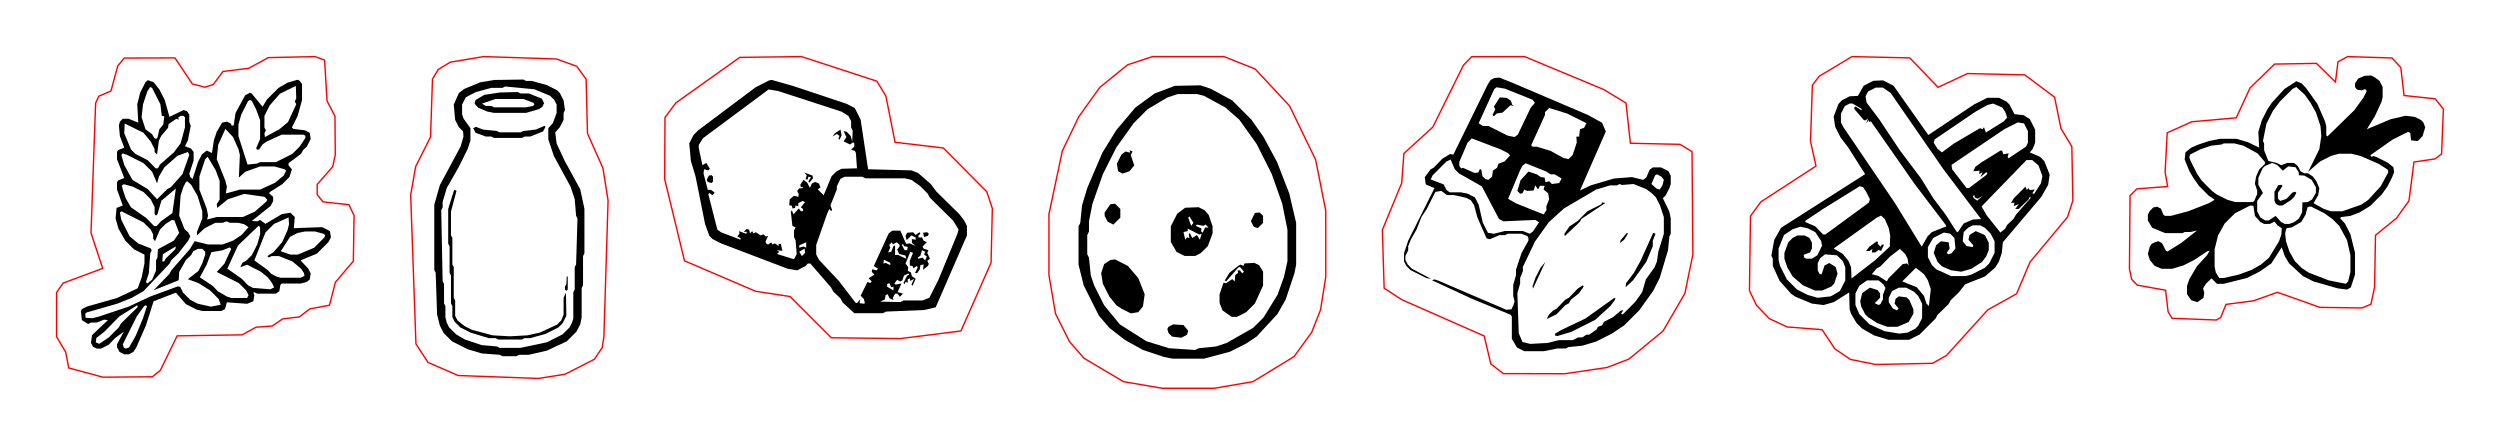
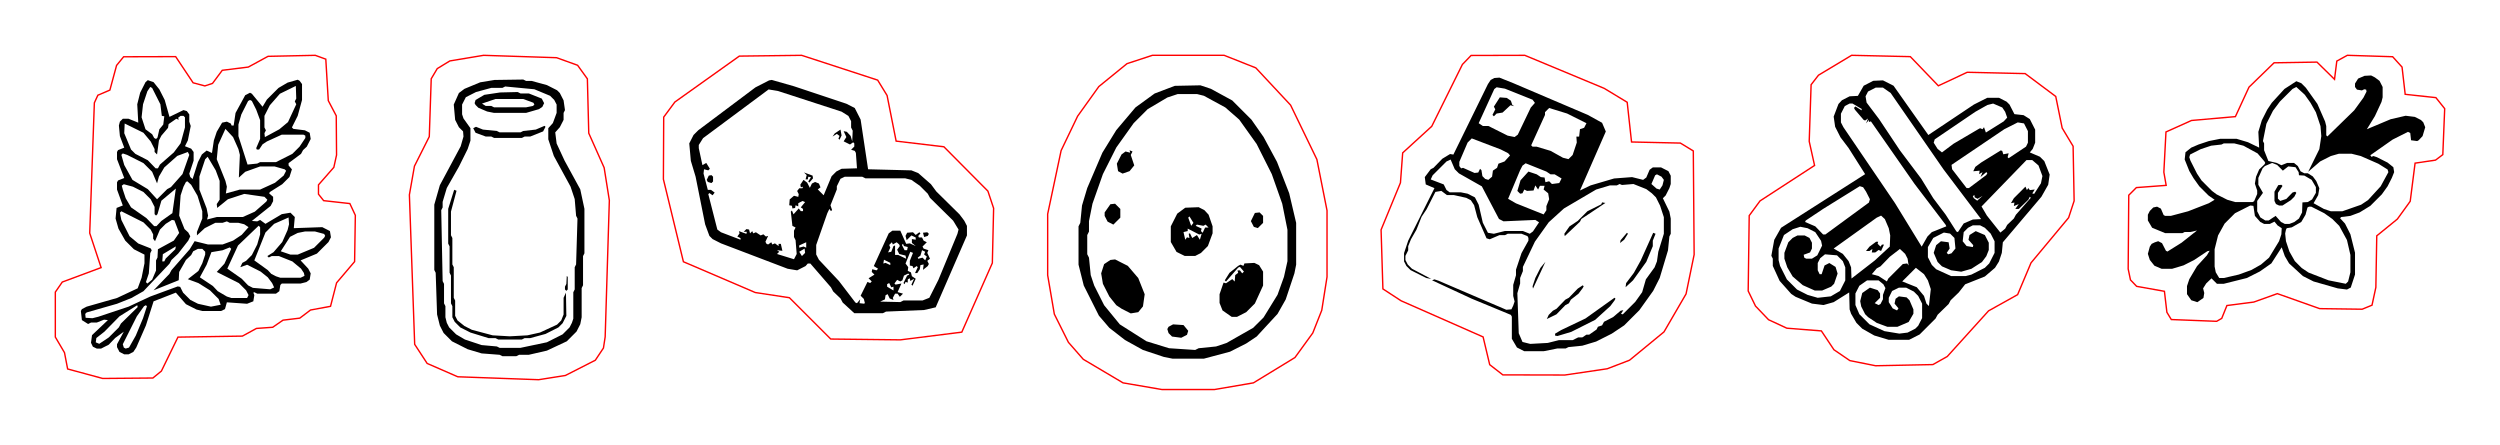
<svg xmlns="http://www.w3.org/2000/svg" width="176.69mm" height="31.441mm" viewBox="0 0 176.69 31.441">
  <g id="RASTER" class="layer-raster" fill="#000000" fill-rule="nonzero" stroke="none">
    <g class="piece" data-piece="token-wheat">
      <path d="M10.446 5.665L10.855 5.808L11.263 6.319L11.641 7.065L11.978 8.26L12.969 7.78L13.204 7.851L13.378 8.086L13.378 8.597L13.48 8.904L13.276 9.925L13.072 10.334L13.511 10.507L13.684 10.742L13.684 11.355L13.378 12.275L13.449 12.51L13.613 12.653L13.991 11.457L14.267 10.916L14.604 10.64L14.982 10.814L15.115 9.925L15.319 9.312L15.697 8.669L16.034 8.597L16.31 8.73L16.371 8.873L16.514 8.873L16.647 7.984L17.331 6.728L17.669 6.554L17.801 6.625L18.557 7.545L18.864 7.034L19.681 6.217L20.325 5.839L21.04 5.635L21.173 5.706L21.346 5.941L21.346 7.065L21.04 8.188L20.631 9.006L20.733 9.108L21.551 9.21L21.888 9.384L21.959 9.823L21.683 10.364L21.418 10.61L21.275 10.875L20.396 11.529L20.396 11.692L20.631 11.968L20.457 12.51L19.947 13.02L19.068 13.572L19.027 13.674L19.303 13.909L19.303 14.216L19.129 14.553L17.801 15.615L18.179 15.646L18.384 15.544L18.762 15.82L19.916 15.135L20.529 15.033L20.835 15.339L20.764 16.126L22.776 16.054L23.318 16.33L23.389 16.77L23.216 17.107L22.398 17.924L21.244 18.404L21.785 18.986L21.959 19.323L21.888 19.763L21.653 19.936L21.244 20.039L19.916 20.039L19.814 20.141L19.742 20.58L19.507 20.754L18.179 20.754L17.975 20.652L17.904 20.682L17.975 20.856L17.904 21.295L17.464 21.469L16.034 21.367L15.901 21.847L15.625 21.98L14.297 21.98L13.889 21.877L13.143 21.499L12.428 20.682L10.855 21.295L10.313 23.001L9.629 24.564L9.425 24.871L9.087 25.044L8.781 25.044L8.444 24.871L8.27 24.533L8.27 24.329L8.75 23.44L8.137 23.89L7.688 24.36L7.146 24.636L6.84 24.636L6.564 24.503L6.431 24.227L6.503 23.686L7.627 22.623L7.351 22.593L6.84 22.797L6.431 22.797L6.227 22.899L5.788 22.623L5.716 21.98L5.788 21.847L6.125 21.673L8.27 21.06L9.731 20.376L10.007 19.63L10.211 18.608L10.211 17.995L9.465 17.617L8.852 17.005L8.372 16.157L8.168 15.442L8.24 14.696L8.679 14.522L8.27 13.398L8.27 12.888L8.342 12.755L8.781 12.581L8.27 11.253L8.27 10.742L8.342 10.61L8.781 10.436L8.474 9.619L8.403 8.873L8.474 8.597L8.679 8.393L9.087 8.393L9.772 8.669L9.7 7.371L9.905 6.554L10.283 5.808ZM20.907 6.074L19.783 6.625L19.068 7.443L18.69 8.188L18.69 9.006L18.792 9.21L18.69 9.414L18.721 9.69L19.742 9.138L20.355 8.628L20.938 7.371L20.835 7.167L20.938 6.963ZM10.62 6.145L10.415 6.452L10.109 7.371L10.007 8.291L10.283 9.138L10.753 9.486L10.896 9.751L11.028 9.823L11.131 9.721L11.263 9.138L11.539 8.801L11.611 8.219L11.437 8.188L11.335 7.371L10.753 6.217ZM17.669 7.065L17.536 7.136L17.056 8.086L16.851 8.801L16.851 9.619L17.495 11.631L18.179 11.56L18.384 11.457L19.507 11.457L20.662 10.875L21.173 10.364L21.581 9.751L21.581 9.588L21.448 9.516L19.916 9.516L18.864 9.997L18.557 10.201L18.312 10.569L18.149 10.569L18.108 10.467L18.384 9.823L18.384 8.495L18.108 7.749L17.801 7.136ZM12.765 8.188L12.591 8.321L12.632 8.464L12.459 8.393L11.917 8.771L11.876 9.036L11.406 9.588L11.233 9.925L11.1 10.916L10.926 10.742L10.926 10.538L10.65 9.997L10.14 9.384L8.812 8.73L8.781 9.414L9.261 10.569L9.568 10.875L10.446 11.325L10.998 11.897L11.161 11.897L11.304 11.631L12.285 10.773L12.765 10.129L13.072 9.006L13.072 8.291L12.969 8.188ZM15.932 9.108L15.421 10.232L15.319 11.253L15.932 12.785L16.034 13.194L15.963 13.674L16.953 13.398L18.384 13.398L19.436 12.918L20.049 12.407L20.222 12.07L20.12 11.968L19.405 11.764L18.384 11.764L17.331 12.142L16.882 12.551L16.953 10.947L16.851 10.538L16.473 9.69ZM13.276 10.742L12.53 11.018L11.611 11.835L11.233 12.479L11.1 12.959L10.753 12.142L10.14 11.529L8.985 10.947L8.679 10.844L8.577 10.947L8.781 11.662L9.363 12.714L10.446 13.368L11.1 14.083L11.815 13.368L12.081 13.225L12.898 12.305L13.378 10.947ZM14.675 11.079L14.502 11.253L14.093 12.479L14.093 13.398L14.604 14.726L14.706 15.237L14.635 15.513L15.319 15.339L17.158 15.339L18.006 14.961L18.823 14.246L18.894 14.114L18.69 13.909L17.26 13.705L16.106 14.083L15.35 14.696L15.319 14.42L15.523 14.114L15.523 12.785L15.247 12.04ZM13.245 12.816L13.143 12.857L12.969 13.194L12.765 13.807L12.663 15.237L13.041 16.187L13.306 16.432L13.449 16.698L13.306 17.005L12.591 17.924L12.121 18.373L11.978 18.639L10.14 20.58L9.292 21.06L8.27 21.469L6.125 22.082L6.023 22.184L6.053 22.46L6.533 22.49L6.942 22.388L9.087 21.673L10.62 20.958L12.561 20.243L12.734 20.274L12.939 20.682L13.449 21.193L13.991 21.469L14.91 21.673L15.595 21.54L15.452 21.132L14.839 20.519L14.022 20.008L13.276 19.732L14.022 19.15L14.297 18.608L14.502 17.995L14.502 17.791L14.297 17.587L13.991 17.587L13.654 17.76L13.511 18.026L13.143 18.373L12.663 19.221L12.632 19.804L10.855 20.519L11.978 19.354L12.121 19.089L13.409 17.617L13.756 17.045L14.706 17.28L15.728 17.28L16.473 17.005L17.086 16.596L17.566 16.054L17.26 15.85L16.851 15.748L16.238 15.748L16.034 15.646L15.728 15.748L15.217 15.748L14.471 16.126L13.919 16.637L13.919 16.392L14.297 15.442L14.297 14.931L13.96 13.838L13.511 13.061ZM8.75 13.02L8.607 13.123L8.679 13.398L8.883 14.011L9.261 14.655L10.344 15.411L10.896 15.983L11.059 15.983L11.406 15.615L12.183 15.064L12.428 13.327L11.406 14.185L11.131 15.135L11.028 15.237L10.926 15.135L10.926 14.624L10.65 14.083L10.14 13.572L9.394 13.194ZM8.577 14.931L8.474 15.033L8.577 15.544L9.159 16.698L9.772 17.209L10.65 17.556L10.722 17.689L10.62 17.893L10.518 19.323L10.313 19.936L10.415 20.039L10.753 19.763L11.028 19.119L11.028 18.404L11.131 18.2L11.161 17.617L12.285 17.005L12.663 16.463L12.326 15.574L12.152 15.544L11.713 15.82L11.304 16.228L10.957 17.045L10.824 16.872L10.824 16.565L10.65 16.228L10.14 15.717ZM20.396 15.37L19.375 15.82L18.762 16.432L17.975 18.404L18.925 19.089L19.17 19.354L19.507 19.528L19.814 19.63L21.244 19.63L21.52 19.497L21.479 19.293L21.275 18.986L20.662 18.476L19.712 18.098L19.201 18.098L18.997 18.2L18.894 18.098L19.334 17.822L19.947 17.107L20.325 16.259L20.427 15.85ZM18.281 15.952L16.821 17.352L16.065 18.986L17.086 19.701L17.536 20.171L17.873 20.345L19.099 20.447L19.375 20.314L19.232 20.008L18.925 19.599L18.414 19.191L17.464 18.711L16.984 18.884L17.127 18.578L17.393 18.435L17.801 18.026L18.179 17.28L18.384 16.565L18.384 16.054ZM21.551 16.361L21.04 16.463L20.498 16.739L19.844 17.76L20.529 17.995L21.04 17.995L22.194 17.515L22.909 16.8L22.981 16.667L22.909 16.535L22.266 16.361ZM12.428 17.413L11.509 17.965L11.468 18.476L11.611 18.476L11.713 18.271L12.387 17.617ZM16.238 17.485L15.728 17.689L14.941 17.822L14.604 18.711L14.124 19.599L15.043 20.212L15.39 20.58L16.034 20.958L16.341 21.06L17.464 21.06L17.566 20.856L17.393 20.519L16.882 20.008L15.319 19.221L15.86 18.639L16.341 17.587ZM9.7 21.571L8.444 22.358L7.381 23.44L6.809 23.89L6.768 24.196L7.014 24.299L7.688 23.849L8.403 23.134L8.546 22.868L9.731 21.704ZM10.313 21.571L10.18 21.642L9.67 22.358L8.679 24.329L8.75 24.564L8.883 24.636L9.118 24.564L9.598 23.716L10.109 22.49L10.385 21.642Z" />
    </g>
    <g class="piece" data-piece="token-dairy">
      <path d="M34.949 5.651L36.982 5.621L37.179 5.719L37.572 5.719L38.653 6.014L39.37 6.378L39.566 6.574L39.832 7.095L39.93 7.783L39.832 7.979L39.832 8.471L39.566 8.991L39.242 9.355L39.34 10.141L39.9 11.349L41.011 13.383L41.305 14.759L41.305 17.903L41.207 18.099L41.207 20.163L41.109 20.359L41.109 22.422L41.011 22.914L40.745 23.434L40.058 24.122L38.653 24.781L37.375 25.075L36.688 25.075L36.491 25.174L35.509 25.174L35.312 25.075L34.035 24.977L33.052 24.682L31.942 24.122L31.352 23.533L31.087 23.012L30.891 22.226L30.792 19.278L30.694 19.082L30.694 14.464L31.087 13.088L32.561 10.337L32.757 9.65L32.728 9.286L32.433 8.991L32.168 8.471L32.07 7.39L32.433 6.574L32.826 6.279L33.937 5.818ZM35.705 6.112L35.509 6.211L34.723 6.211L33.642 6.505L32.924 6.869L32.659 7.39L32.659 8.078L32.757 8.372L33.249 9.06L33.249 9.944L33.052 10.534L32.433 11.782L31.578 13.285L31.284 14.267L31.284 14.66L31.185 14.857L31.284 19.868L31.382 20.064L31.382 21.44L31.48 21.636L31.48 22.422L31.578 22.816L31.745 23.14L32.237 23.631L32.856 23.995L34.035 24.388L35.116 24.486L35.312 24.584L36.786 24.584L38.653 24.191L39.763 23.631L40.254 23.14L40.421 22.816L40.519 22.521L40.519 20.654L40.618 20.457L40.618 18.885L40.716 18.689L40.814 15.447L40.716 15.25L40.618 14.071L40.323 13.187L39.144 11.025L38.751 9.846L38.751 9.06L39.075 8.697L39.34 7.979L39.34 7.39L39.173 7.066L38.879 6.771L37.768 6.309ZM35.342 6.535L36.589 6.505L36.786 6.604L37.375 6.604L38.289 6.967L38.456 7.291L38.328 7.557L38.093 7.714L37.179 7.979L34.919 7.979L34.428 7.881L33.809 7.616L33.612 7.419L33.543 7.291L33.612 7.066L34.231 6.702ZM35.017 6.997L34.064 7.321L34.33 7.488L34.723 7.488L34.919 7.586L37.179 7.586L37.67 7.488L37.768 7.39L37.7 7.262L36.982 6.997ZM38.486 8.893L38.554 8.962L38.387 9.286L37.474 9.65L37.081 9.65L36.884 9.748L34.919 9.748L34.723 9.65L34.33 9.65L33.612 9.384L33.445 9.06L33.642 8.962L34.133 9.158L35.116 9.257L35.312 9.355L36.786 9.355L36.982 9.257L37.867 9.158ZM32.099 13.413L32.266 13.481L31.873 14.955L31.873 16.626L31.971 16.822L31.971 18.689L32.07 18.885L32.07 21.047L32.168 21.243L32.168 22.324L32.335 22.648L32.826 23.041L33.347 23.307L34.821 23.7L36.029 23.769L37.277 23.7L38.161 23.503L39.37 22.943L39.665 22.648L39.832 22.226L39.832 21.047L39.999 20.683L40.028 22.324L39.763 22.845L39.468 23.14L38.554 23.602L37.474 23.896L37.081 23.896L36.884 23.995L35.214 23.995L35.017 23.896L34.526 23.896L33.249 23.503L32.531 23.14L32.138 22.747L31.971 22.422L31.971 21.636L31.873 21.44L31.873 19.475L31.775 19.278L31.775 17.412L31.677 17.215L31.677 14.759ZM40.058 19.504L40.126 19.573L40.126 20.457L40.028 20.556L39.93 20.457L39.93 20.261L40.028 20.064Z" />
    </g>
    <g class="piece" data-piece="token-sugar">
      <path d="M54.355 5.682L54.546 5.649L56.116 6.097L59.817 7.331L60.411 7.634L60.826 8.452L61.353 11.963L64.415 12.041L64.897 12.232L65.794 13.017L66.176 13.533L67.813 15.148L68.15 15.596L68.34 15.966L68.34 16.639L66.131 21.72L65.312 21.91L62.621 22.022L62.396 22.135L60.378 22.135L59.559 21.383L59.402 21.092L58.886 20.598L58.729 20.307L57.271 18.624L57.092 18.624L56.935 18.804L56.34 19.107L55.667 18.994L50.957 17.2L50.363 16.897L50.138 16.673L49.836 15.854L49.163 12.49L48.826 11.368L48.714 10.135L49.017 9.54L49.353 9.204L53.391 6.176ZM54.322 6.321L49.69 9.764L49.387 10.247L49.387 10.471L49.645 11.671L49.914 11.514L50.172 11.929L50.06 12.041L49.757 11.963L49.723 12.265L50.026 13.421L50.251 13.421L50.509 13.611L50.363 13.802L50.138 13.645L50.06 13.723L50.699 16.224L50.957 16.415L52.337 16.942L52.337 16.83L52.112 16.718L52.269 16.493L52.224 16.336L52.752 16.527L52.785 16.381L52.561 16.381L52.752 16.191L52.942 16.224L53.009 16.493L53.166 16.336L53.234 16.493L53.424 16.415L53.761 16.639L53.952 16.561L54.131 16.718L54.288 16.673L54.097 17.088L54.176 17.234L54.288 17.279L54.512 17.121L54.58 17.279L54.77 17.2L55.028 17.391L55.028 17.234L55.185 17.234L55.297 17.727L54.916 17.682L55.073 17.794L54.916 17.951L56.116 18.321L56.307 17.951L56.228 16.976L56.116 16.751L56.116 16.303L56.228 16.079L56.004 15.966L55.892 14.957L55.97 14.879L56.082 15.148L56.452 14.733L56.598 14.923L56.755 14.923L56.755 14.766L56.598 14.654L56.901 14.284L56.71 14.206L56.419 14.363L56.419 14.587L56.228 14.508L56.194 14.699L56.004 14.733L55.97 14.542L55.78 14.508L55.813 14.093L56.116 13.836L56.419 13.914L56.452 13.723L56.34 13.499L56.486 13.308L56.71 13.308L56.755 13.196L56.598 13.241L56.565 13.05L56.789 12.714L57.047 12.905L57.237 13.275L57.383 12.972L57.608 12.86L57.877 12.972L57.989 13.241L57.798 13.387L58.213 13.802L58.774 12.456L59.11 12.12L59.48 11.929L60.568 11.895L60.49 10.807L60.411 10.662L60.153 10.583L60.378 10.359L60.378 10.135L60.299 10.056L60.075 10.213L59.626 9.989L59.817 9.686L59.626 9.271L59.851 9.316L60.12 9.607L60.232 9.989L60.266 9.237L60.153 9.013L60.153 8.564L59.963 8.194L59.48 7.892L54.994 6.434ZM59.402 9.159L59.48 9.574L59.335 9.877L59.256 9.798L59.335 9.607L59.144 9.462L58.841 9.652L58.998 9.428ZM56.823 12.187L57.428 12.411L57.462 12.602L57.204 12.905L57.125 12.826L57.316 12.523L57.125 12.49L57.092 12.68L56.935 12.68L57.013 12.378ZM50.094 12.411L50.284 12.378L50.396 12.49L50.396 12.826L50.284 12.938L50.026 12.86L49.948 12.714ZM59.705 12.49L59.402 12.636L59.144 13.163L59.144 13.387L58.695 14.508L58.808 14.845L58.729 14.923L58.617 14.766L58.471 15.069L57.686 17.312L57.686 17.985L57.877 18.355L59.29 19.858L60.456 21.383L60.568 21.428L60.793 21.159L60.748 21.428L61.051 21.462L61.129 21.428L61.051 21.125L60.826 20.901L61.309 19.925L61.499 20.004L61.611 19.892L61.387 19.667L61.802 19.409L61.611 19.219L61.645 19.028L61.948 19.107L62.06 18.994L61.757 18.804L62.811 16.493L63.069 16.303L63.63 16.303L64.045 17.234L64.303 17.2L64.718 17.391L64.449 17.166L64.449 16.897L64.718 16.942L64.718 16.785L64.415 16.639L64.079 16.976L64 16.673L64.112 16.449L64.527 16.415L64.718 16.606L64.976 16.415L65.054 16.493L64.897 16.673L64.942 16.785L65.166 16.785L65.279 17.009L65.503 17.121L65.2 17.424L65.279 17.57L65.615 17.682L65.537 17.873L65.727 18.288L65.537 18.434L65.649 18.658L65.57 18.804L65.234 19.073L65.279 18.692L65.054 18.736L65.009 19.028L64.83 19.297L64.673 19.297L64.864 18.882L64.785 18.804L64.561 18.961L64.494 18.804L64.303 18.77L64.303 18.434L64.527 17.873L64.337 17.794L64 18.624L64.191 18.882L64.157 19.14L64.381 19.252L64.449 19.521L64.718 19.701L64.494 20.194L64.415 20.116L64.606 19.701L64.337 19.858L64.303 19.667L64.157 19.746L64.157 19.97L64 19.925L63.933 20.082L63.854 20.004L64.112 19.477L64.269 19.409L64.191 19.331L63.888 19.477L63.776 19.813L63.63 19.892L63.406 19.779L63.215 20.037L63.294 20.116L63.709 20.037L63.439 20.643L63.821 20.755L63.596 20.979L63.439 20.755L63.26 20.755L63.103 21.047L63.148 21.204L62.879 21.092L62.733 20.789L62.587 20.867L62.542 21.159L62.206 21.316L63.63 21.35L63.854 21.237L65.2 21.237L65.682 21.047L66.322 19.779L67.667 16.527L67.746 16.224L67.365 15.596L65.727 13.981L65.57 13.69L65.009 13.129L64.415 12.714L63.966 12.602L61.163 12.602L60.938 12.49ZM65.234 16.449L65.537 16.415L65.649 16.527L65.57 16.673L65.312 16.751ZM56.98 17.121L56.486 17.346L56.486 17.503L56.789 17.424L56.98 17.503ZM63.036 17.121L62.845 17.312L62.923 17.503L62.766 17.839L62.991 17.794L63.148 17.391L63.26 17.346L63.26 18.019L63.484 18.019L64.045 18.288L64 18.064L63.552 17.951L63.406 17.649L63.596 17.391L63.552 17.279L63.372 17.121L63.103 17.279ZM63.821 17.234L63.742 17.312L63.933 17.682L64.112 17.682L64.157 17.458L63.888 17.391ZM56.867 17.57L56.486 17.794L56.677 18.097L56.901 17.873ZM65.166 17.682L65.054 18.064L64.864 18.209L64.897 18.288L65.2 18.209L65.391 18.4L65.503 18.131L65.312 17.985L65.391 17.794ZM62.475 18.355L62.43 18.624L62.587 18.579L62.923 18.736L62.923 18.579ZM62.845 20.004L62.699 20.082L62.699 20.262L63.148 20.531L63.148 20.262L62.991 20.307Z" />
    </g>
    <g class="piece" data-piece="token-eggs">
      <path d="M83.031 6.067L84.84 6.03L85.578 6.276L87.092 7.101L88.445 8.454L89.306 9.685L90.254 11.444L91.115 13.659L91.607 15.751L91.607 18.704L91.484 19.319L90.869 21.165L90.291 22.186L88.814 23.786L88.076 24.278L86.932 24.857L85.086 25.349L82.871 25.349L82.256 25.226L80.779 24.734L79.512 24.032L78.404 23.171L77.666 22.31L76.596 20.181L76.226 18.704L76.226 15.997L76.35 15.751L76.473 14.521L76.842 13.29L77.912 10.792L78.897 9.193L80.25 7.593L81.604 6.609ZM83.24 6.646L82.502 6.892L81.111 7.716L80.127 8.7L78.897 10.423L77.949 12.306L77.211 14.398L76.965 15.628L76.965 16.366L76.842 16.612L76.842 17.966L76.965 18.212L77.088 19.442L77.334 20.181L78.035 21.571L79.143 22.925L81.025 24.118L82.625 24.611L84.471 24.734L84.717 24.611L85.947 24.487L86.686 24.241L88.568 23.171L89.306 22.433L90.291 20.833L90.746 19.566L90.992 18.458L90.992 16.243L90.623 14.398L89.885 12.306L88.814 10.177L87.584 8.454L86.599 7.593L85.086 6.769L84.594 6.646ZM79.832 10.62L80.041 10.706L79.918 10.952L80.164 11.69L79.832 12.097L79.34 12.269L79.02 12.097L78.934 11.567L79.266 10.915L79.549 10.706L79.881 10.792ZM78.478 14.434L78.81 14.398L79.18 14.767L79.18 15.382L78.687 15.874L78.281 15.665L78.072 15.259L78.072 15.013ZM83.769 14.681L84.717 14.644L85.123 14.853L85.418 15.173L85.701 15.997L85.701 16.489L85.369 17.388L84.877 17.88L84.471 18.089L83.732 18.089L83.154 17.806L82.748 17.105L82.748 15.997L83.203 15.099ZM88.691 15.05L89.023 15.013L89.27 15.259L89.27 15.751L88.9 16.12L88.617 16.034L88.408 15.628ZM84.065 15.296L83.979 15.382L84.188 15.96L84.348 15.751ZM84.594 15.874L84.508 15.96L84.926 16.157L84.877 16.329L85 16.452L85.172 16.083L85.418 16.083L85.209 15.874L85.049 15.96ZM83.942 16.157L83.942 16.329L83.646 16.403L83.769 16.945L83.892 16.772L84.065 16.822L84.015 16.526L84.102 16.489L84.262 16.822L84.594 16.612L84.803 16.945L84.926 16.526L84.754 16.575ZM78.478 18.372L78.81 18.335L79.709 18.79L80.447 19.652L80.902 20.796L80.779 21.657L80.447 22.063L79.918 22.15L79.266 21.817L78.897 21.571L78.404 20.956L77.949 20.058L77.826 19.319L78.035 18.667ZM87.953 18.618L88.654 18.581L88.987 18.741L89.27 19.196L89.27 20.181L88.691 21.448L88.076 22.063L87.424 22.396L87.055 22.396L86.403 21.94L86.193 21.411L86.193 20.796L86.476 19.972L86.649 20.021L87.092 19.726L87.264 19.898L87.301 19.442L87.51 19.283L87.461 19.11L87.633 19.11L87.793 19.319L87.916 19.196L87.633 18.864L87.51 18.913L86.649 19.898L86.563 19.812L86.895 19.283L87.51 18.79L87.67 18.704L87.879 18.79ZM82.908 22.925L83.646 22.974L83.979 23.38L83.892 23.663L83.486 23.872L82.834 23.786L82.588 23.54L82.502 23.257L82.588 23.097Z" />
    </g>
    <g class="piece" data-piece="token-cocoa">
      <path d="M105.61 5.514L105.972 5.485L106.948 5.875L112.222 8.122L113.228 8.678L113.492 9.294L111.666 13.464L112.418 13.103L114.078 12.614L115.348 12.517L116.129 12.712L116.354 12.546L116.588 11.999L116.813 11.833L117.399 11.833L117.916 12.097L118.082 12.419L118.082 13.005L117.985 13.298L117.721 13.816L117.526 14.011L117.985 14.958L118.082 15.447L118.082 16.521L117.985 16.716L117.887 17.693L117.301 19.646L116.842 20.555L115.865 21.922L114.791 22.996L113.912 23.582L112.808 24.139L111.832 24.432L110.855 24.53L110.66 24.627L110.074 24.627L109.097 24.823L107.73 24.823L107.212 24.559L106.851 23.944L106.851 22.381L106.782 22.254L104.018 21.111L101.215 19.812L101.381 19.744L101.674 19.842L106.46 21.893L106.821 21.863L106.948 21.6L107.046 21.307L106.948 20.916L106.948 20.135L107.144 19.451L107.144 19.06L107.534 17.888L108.023 17.009L108.023 16.814L107.954 16.687L107.534 16.521L106.558 16.521L106.362 16.619L105.972 16.619L105.288 16.912L105.063 16.843L104.409 15.349L104.184 14.499L103.95 14.148L103.628 13.982L102.749 13.786L102.26 13.786L101.87 13.493L101.45 13.562L100.825 14.792L100.473 15.32L100.112 16.228L99.721 16.912L99.526 17.4L99.526 17.693L99.33 18.084L99.33 18.377L99.496 18.699L99.789 18.992L101.157 19.715L100.795 19.646L99.692 19.09L99.399 18.797L99.233 18.474L99.233 17.888L99.526 17.009L101.381 13.298L100.766 13.034L100.698 12.517L101.118 11.96L101.313 11.862L101.938 11.218L102.485 10.886L102.719 10.925L105.161 5.944L105.356 5.651ZM105.776 6.168L105.61 6.295L104.507 8.708L104.8 8.903L105.19 8.903L106.558 9.587L107.046 9.684L107.271 9.518L108.189 7.604L108.482 7.272L108.316 7.047L106.362 6.266ZM106.001 6.881L106.489 6.92L106.782 7.116L106.88 7.409L107.017 7.506L106.753 7.438L106.196 7.956L105.776 8.024L105.581 8.219L105.483 8.122L105.679 7.731L105.581 7.536ZM109.488 7.633L109.195 7.926L109.195 8.122L108.218 10.27L108.316 10.368L108.609 10.368L109.585 10.661L110.464 11.149L110.855 11.247L111.148 10.954L111.441 10.075L111.412 9.655L111.607 9.655L111.666 9.128L111.959 9.03L112.125 8.708L110.757 8.024ZM104.018 9.782L103.725 10.075L103.139 11.442L103.139 11.735L103.266 11.901L103.403 11.862L104.214 12.224L104.477 12.194L104.604 11.931L104.702 12.028L104.77 12.448L104.966 12.644L105.19 12.712L105.454 12.487L105.513 12.058L105.806 11.862L105.903 11.569L106.333 11.413L106.724 10.983L106.587 10.827L106.069 10.563ZM102.524 11.276L102.231 11.413L101.254 12.39L101.118 12.683L102.036 13.034L102.231 13.425L102.456 13.591L103.237 13.591L103.725 13.689L104.243 13.952L104.507 14.47L104.8 15.74L105.161 16.453L105.581 16.521L106.362 16.326L107.632 16.326L108.12 16.521L108.345 16.355L108.775 15.71L108.511 15.544L106.265 15.642L105.942 15.476L104.731 13.171L103.11 12.253L102.817 11.96ZM107.827 11.54L107.603 11.706L107.437 12.028L106.587 14.05L107.144 14.372L109.097 15.154L109.292 14.861L109.292 14.568L109.488 14.079L109.419 13.659L109.097 13.396L109.165 13.132L108.833 13.132L108.706 13.396L108.511 13.103L108.384 13.464L107.925 13.493L107.73 13.396L107.603 13.659L107.437 13.689L107.241 13.493L107.466 12.741L108.023 12.126L108.609 12.321L108.902 12.517L109.165 12.546L109.224 12.878L109.488 12.81L109.683 13.005L110.201 12.937L110.367 12.614L109.878 12.321L109.585 12.321L109.292 12.126ZM117.106 12.321L116.979 12.39L116.715 13.005L117.076 13.327L117.301 13.396L117.496 13.103L117.594 12.712L117.428 12.487ZM114.469 13.005L114.273 13.103L113.785 13.103L112.808 13.396L110.533 14.734L109.458 15.71L108.482 17.078L107.632 18.865L107.632 19.158L107.437 19.646L107.437 20.037L107.241 20.721L107.339 23.553L107.603 24.168L108.15 24.305L109.39 24.237L110.171 24.041L111.148 24.041L111.539 23.846L111.832 23.846L112.125 23.651L112.32 23.651L112.838 23.289L112.935 23.094L113.228 22.996L113.365 22.742L114.01 22.41L114.537 21.961L114.732 21.922L114.566 22.186L114.693 22.215L115.572 21.336L116.061 20.652L116.324 19.744L116.94 18.894L117.106 18.474L117.203 17.791L117.594 16.521L117.594 15.349L117.33 14.538L117.037 13.952L116.744 13.659L116.354 13.366L115.445 13.005L114.635 13.073ZM113.228 14.304L113.463 14.343L111.763 15.476L111.666 15.671L110.591 16.687L110.562 16.521L110.923 16.003L111.509 15.613L112.193 14.929L113.17 14.441ZM114.986 16.453L115.055 16.521L114.791 16.941L114.498 17.175L114.537 16.98ZM116.842 16.453L117.008 16.521L116.813 17.009L116.813 17.4L116.354 18.504L115.416 19.812L114.889 20.301L114.928 20.008L115.475 19.285L115.963 18.406ZM109.224 18.504L108.345 20.398L108.316 20.232L108.511 19.646L108.872 18.933ZM111.861 20.164L111.929 20.232L111.861 20.359L111.568 20.75L111.021 21.18L110.884 21.434L110.63 21.57L110.005 22.215L109.322 22.547L109.458 22.254L109.751 21.961L110.005 21.824L110.63 21.18L110.884 21.043L111.509 20.398ZM114.107 21.043L114.176 21.111L114.107 21.238L113.814 21.629L112.74 22.606L111.05 23.455L110.074 23.748L109.908 23.719L109.908 23.582L110.337 23.328L112.056 22.508Z" />
    </g>
    <g class="piece" data-piece="token-spice">
      <path d="M132.394 5.711L133.08 5.68L133.828 6.059L136.287 9.542L139.504 7.391L140.457 6.91L141.276 6.91L141.819 7.186L142.024 7.391L142.372 8.067L143.018 8.139L143.458 8.415L143.837 9.163L143.837 10.085L143.663 10.526L143.458 10.772L144.175 11.079L144.483 11.386L144.862 12.339L144.759 13.056L144.278 13.907L141.553 17.124L141.481 17.871L141.276 18.486L141 18.927L140.282 19.541L138.889 20.094L138.438 20.668L137.865 21.221L137.721 21.488L136.943 22.246L136.799 22.512L135.672 23.639L134.924 24.018L133.49 24.018L132.466 23.711L131.615 23.229L131.206 22.82L130.827 22.174L130.724 21.867L130.693 20.668L129.597 21.355L128.88 21.559L128.061 21.457L126.903 20.976L126.596 20.771L125.776 19.849L125.294 18.793L125.294 18.281L125.192 18.076L125.397 16.949L125.878 16.099L131.82 12.308L130.652 10.464L130.079 9.706L129.7 8.958L129.597 8.241L129.935 7.35L130.181 7.084L130.724 6.807L131.308 6.776L131.718 6.059ZM132.568 6.192L132.025 6.469L131.851 6.807L131.923 7.248L132.804 8.415L134.279 10.628L135.775 12.616L136.635 14.009L137.516 15.177L138.275 16.365L138.377 16.406L138.787 15.792L139.432 15.515L140.016 15.484L137.352 11.96L133.623 6.571L133.08 6.192ZM130.724 7.319L130.386 7.493L130.109 8.036L130.109 8.651L130.284 8.989L133.931 14.357L135.816 17.431L136.226 16.714L136.533 16.406L137.557 15.997L137.516 15.894L135.304 12.985L132.23 8.579L132.087 8.62L132.087 8.477L131.882 8.723L132.025 8.375L131.82 8.518L131.718 8.477L131.103 7.76L131.031 7.627L131.134 7.524L131.574 7.801L131.574 7.698L130.929 7.319ZM140.866 7.319L140.457 7.422L139.606 7.903L136.738 9.85L136.666 10.085L136.943 10.526L137.25 10.772L138.07 10.157L139.811 9.133L139.944 9.061L140.119 9.133L140.221 8.989L140.354 9.368L141.614 8.579L141.86 8.313L141.717 7.903L141.512 7.596ZM142.608 8.651L141.655 9.133L137.926 11.653L137.967 11.96L138.992 13.292L139.156 13.292L140.385 12.37L140.457 12.237L140.385 12.165L139.975 12.513L140.119 12.165L139.873 12.308L139.914 12.063L139.463 12.104L139.606 11.796L140.016 11.489L141.409 10.628L141.512 10.669L141.584 10.905L141.963 10.833L141.891 11.11L141.963 11.182L143.192 10.362L143.325 10.085L143.325 9.266L143.049 8.723ZM143.223 11.315L140.047 14.593L140.426 15.238L141.379 16.437L141.717 16.161L141.86 15.894L142.331 15.443L142.475 15.177L143.53 13.978L143.458 13.907L143.356 14.112L142.68 14.767L142.434 14.767L142.68 14.419L142.331 14.562L142.372 14.316L142.127 14.357L142.331 14.009L143.151 13.19L143.253 13.435L143.356 13.292L143.458 13.435L143.807 13.394L143.632 13.671L143.766 13.702L144.247 12.954L144.35 12.442L144.073 11.694L143.632 11.315ZM131.441 13.159L128.849 14.767L127.62 15.587L127.579 15.689L128.296 15.997L128.849 16.57L129.013 16.57L132.087 14.316L132.158 14.081L131.882 13.538L131.677 13.231ZM139.535 13.773L139.432 13.876L139.504 14.009L139.74 14.183L140.119 13.845L139.77 14.05L139.565 13.948ZM132.947 15.238L132.64 15.382L129.597 17.564L130.243 17.943L130.652 18.455L130.827 18.896L130.857 19.685L132.496 18.414L133.562 17.431L133.593 16.642L133.49 16.13L133.214 15.484ZM139.432 15.925L139.094 16.099L138.787 16.406L138.715 17.052L138.992 17.39L139.432 17.462L139.463 17.328L139.125 16.949L139.197 16.611L139.637 16.335L140.282 16.611L140.559 17.154L140.559 17.666L140.385 18.107L140.078 18.517L139.33 18.998L138.613 19.203L137.895 19.101L137.25 18.824L136.943 18.517L136.666 17.871L136.84 17.328L137.178 17.052L137.721 17.124L137.793 17.564L137.588 17.871L137.691 17.974L137.926 17.902L138.203 17.564L138.131 16.816L137.824 16.509L137.383 16.437L136.635 16.816L136.256 17.462L136.256 18.179L136.533 18.722L136.84 19.029L137.895 19.511L138.92 19.511L139.33 19.408L140.282 18.927L140.59 18.619L140.969 17.871L140.969 17.052L140.692 16.509L140.282 16.099L139.944 15.925ZM127.241 16.027L126.698 16.201L126.083 16.611L125.704 17.564L125.704 18.384L125.807 18.793L126.288 19.746L127.005 20.463L127.753 20.842L128.47 21.047L129.392 20.945L130.038 20.566L130.417 19.818L130.417 18.896L130.243 18.455L129.833 18.046L128.983 17.974L128.644 18.25L128.47 18.589L128.47 19.101L128.603 19.377L128.747 19.377L128.952 18.763L129.29 18.589L129.73 18.865L129.874 19.336L129.628 20.054L129.423 20.258L128.778 20.535L128.265 20.535L127.415 20.156L126.698 19.541L126.319 18.896L126.114 18.281L126.114 17.871L126.391 17.124L126.698 16.816L127.036 16.642L127.548 16.642L127.886 16.816L128.061 17.154L128.061 17.564L127.927 17.841L127.477 18.005L127.518 18.209L127.651 18.281L128.061 18.281L128.44 18.046L128.778 17.359L128.706 17.021L128.296 16.406L127.753 16.13ZM132.599 17.083L132.742 17.083L132.701 17.226L132.906 17.431L133.009 17.287L133.152 17.287L132.947 17.738L132.773 17.666L132.537 17.841L132.292 17.841L132.333 17.595L132.128 17.738L131.882 17.738L132.128 17.431ZM134.279 17.595L133.562 18.148L132.906 18.824L132.64 18.968L132.292 19.377L132.773 19.511L133.357 19.89L133.459 19.685L134.484 18.66L134.791 18.619L134.894 18.763L134.822 18.281L134.648 17.943ZM135.406 18.927L134.443 19.89L135.467 20.299L135.98 20.914L136.154 21.457L136.328 21.631L136.461 20.433L136.256 19.818L135.98 19.377ZM131.954 19.818L131.411 20.197L131.134 20.74L131.134 21.559L131.411 22.205L132.128 22.922L133.183 23.404L134.238 23.578L134.822 23.506L135.365 23.229L135.57 23.024L135.847 22.482L135.847 21.457L135.57 20.914L135.263 20.607L134.72 20.33L134.207 20.33L133.726 20.566L133.49 21.047L133.49 21.355L133.767 21.795L134.074 21.939L134.177 21.795L133.9 21.457L133.972 21.119L134.207 20.945L134.75 21.017L134.955 21.221L135.232 21.867L135.232 22.174L134.894 22.758L134.105 23.096L133.388 23.096L132.64 22.82L132.025 22.41L131.82 22.205L131.544 21.662L131.472 21.283L131.615 20.709L132.158 20.33L132.701 20.504L132.876 20.74L132.876 21.047L132.496 21.426L132.773 21.559L132.906 21.488L133.08 21.15L133.08 20.842L133.255 20.361L133.111 20.094L132.773 19.818Z" />
    </g>
    <g class="piece" data-piece="token-vanilla">
      <path d="M167.118 5.358L167.582 5.334L167.85 5.472L168.176 5.716L168.395 6.147L168.395 6.879L168.314 7.205L167.85 8.205L167.281 9.132L168.965 8.425L170.022 8.181L170.673 8.262L171.104 8.482L171.267 8.644L171.405 8.994L171.218 9.62L170.941 9.913L170.835 9.97L170.404 9.913L170.347 9.401L170.185 9.319L169.103 9.864L167.525 10.971L167.606 11.085L167.745 11.028L167.989 11.109L168.745 11.491L169.152 11.817L169.209 12.166L169.046 12.573L168.745 13.167L168.338 13.736L167.525 14.549L166.769 15.013L166.118 15.257L165.467 15.338L165.386 15.42L165.736 15.802L166.118 16.559L166.443 17.86L166.443 19.405L166.142 20.324L165.874 20.463L165.223 20.381L163.515 19.893L162.759 19.511L161.783 18.616L161.482 18.104L161.262 17.478L160.53 18.616L159.717 19.186L158.797 19.649L157.171 20.056L156.683 20.056L156.3 19.674L155.926 20.032L155.707 20.381L155.788 20.707L155.731 21.056L155.3 21.357L154.869 21.219L154.568 20.788L154.568 20.219L154.731 19.731L155.276 18.812L155.975 18.047L156.17 17.722L156.008 17.754L155.08 18.372L154.324 18.755L153.511 18.999L152.778 18.999L152.266 18.779L151.941 18.372L151.802 17.941L151.941 17.429L152.071 17.234L152.29 17.128L152.534 17.047L152.803 17.185L153.079 17.722L153.185 17.779L154.186 17.152L155.276 16.29L154.812 16.396L154.405 16.396L154.243 16.477L153.022 16.477L152.103 16.095L151.802 15.582L151.802 15.176L151.941 14.907L152.185 14.663L152.453 14.606L152.722 14.745L152.917 15.2L153.022 15.257L153.429 15.257L154.649 14.932L156.113 14.362L156.52 14.118L156.089 13.817L155.438 13.167L155.032 12.597L154.731 12.085L154.405 11.272L154.462 10.759L154.869 10.434L155.381 10.214L156.113 9.97L156.927 9.808L158.065 9.808L158.879 10.052L159.668 10.434L159.611 9.319L159.855 8.506L160.237 7.75L160.562 7.262L161.457 6.286L162.295 5.741L162.645 5.879L162.97 6.204L163.783 7.343L164.328 8.587L164.41 8.913L164.41 9.563L164.491 9.645L166.386 7.798L167.037 6.904L167.257 6.473L167.232 6.334L167.094 6.31L166.931 6.391L166.581 6.334L166.443 6.147L166.443 5.903L166.663 5.554ZM162.295 6.147L162.027 6.286L161.132 7.18L160.644 7.831L160.18 8.75L159.936 9.97L160.018 10.133L160.018 10.621L160.318 11.377L160.912 11.516L161.238 11.678L161.644 11.516L162.132 11.516L162.401 11.735L162.596 12.109L162.864 12.248L163.108 12.248L163.458 12.467L163.702 12.793L163.922 13.305L163.84 13.793L163.515 14.362L164.247 14.769L164.735 14.932L165.548 14.932L166.874 14.468L167.362 14.143L168.257 13.167L168.802 12.166L168.745 11.979L168.094 11.573L166.85 11.028L166.199 10.865L165.304 10.865L164.735 11.028L163.979 11.41L163.133 12.142L163.922 10.54L164.06 9.62L164.003 8.913L163.678 7.937L163.295 7.262L162.889 6.692ZM157.171 10.133L157.008 10.214L156.276 10.296L155.544 10.54L154.788 10.922L154.731 11.109L154.812 11.353L155.276 12.272L155.601 12.76L156.333 13.492L156.658 13.736L157.415 14.118L157.984 14.281L159.204 14.281L159.31 14.224L159.529 13.712L159.529 13.468L159.367 12.98L159.448 12.492L159.668 11.979L160.042 11.621L160.099 11.516L160.042 11.41L159.554 10.84L158.553 10.296L157.903 10.133ZM160.587 11.516L160.074 11.735L159.912 11.898L159.611 12.573L159.611 13.061L159.936 13.63L159.529 14.2L159.529 14.932L159.749 15.363L160.099 15.582L160.343 15.582L160.831 15.257L161.213 15.688L161.482 15.826L161.807 15.826L162.157 15.688L162.482 15.444L162.702 15.013L162.726 14.305L163.108 14.281L163.409 14.094L163.678 13.63L163.678 13.224L163.377 12.711L162.864 12.41L162.482 12.386L162.458 12.166L162.238 11.817L161.726 11.76L161.343 12.061L160.937 11.654ZM161.018 13.085L161.238 13.061L161.319 13.142L160.994 13.63L160.994 14.037L161.156 14.2L161.587 14.061L162.027 13.606L162.214 13.549L162.295 13.63L162.157 13.899L161.913 14.143L161.319 14.525L161.075 14.525L160.855 14.419L160.75 14.2L160.75 13.549ZM159.041 14.525L157.96 15.07L157.228 15.802L156.764 16.64L156.52 17.616L156.52 18.836L156.601 19.243L156.845 19.649L157.171 19.649L158.228 19.405L159.123 19.08L159.798 18.698L160.367 18.21L161.075 17.047L161.238 16.559L161.262 16.127L160.969 15.932L160.75 15.664L160.424 15.826L160.018 15.826L159.749 15.688L159.367 15.257L159.261 14.549ZM163.19 14.606L163.084 14.663L162.946 15.176L162.645 15.688L161.97 16.07L161.62 16.127L161.563 16.233L161.506 16.502L161.563 17.047L161.807 17.779L162.189 18.454L162.677 18.942L163.165 19.267L164.572 19.812L165.792 20.056L165.955 19.893L166.118 19.243L166.118 18.023L165.874 16.965L165.329 15.965L164.841 15.477L164.271 15.07L163.352 14.606Z" />
    </g>
  </g>
  <g id="CUT" class="layer-cut" fill="none" stroke="#ff0000" stroke-width="0.1">
    <g class="piece" data-piece="token-wheat">
-       <path d="M8.781 4.102L12.367 4.092L13.593 5.931L14.481 6.166L15.074 5.972L15.758 5.052L17.577 4.827L18.966 4.072L22.266 4L22.94 4.245L23.114 7.136L23.675 8.209L23.696 10.947L23.512 11.784L22.419 13.031L22.419 13.756L22.827 14.267L24.666 14.471L25.024 15.237L24.973 18.455L23.706 19.947L23.287 21.571L21.908 21.826L21.152 22.398L19.967 22.541L19.242 23.042L18.098 23.124L17.107 23.665L12.52 23.737L11.335 26.168L10.773 26.628L7.269 26.658L4.858 26.005L4.644 24.891L4 23.798L4 20.672L4.46 20.008L7.259 18.966L6.431 16.463L6.758 7.289L6.983 6.799L7.841 6.431L8.321 4.664Z" />
+       <path d="M8.738 4.012L12.415 4.002L13.648 5.852L14.479 6.072L15.019 5.895L15.709 4.968L17.549 4.74L18.942 3.982L22.281 3.91L23.026 4.181L23.202 7.112L23.765 8.186L23.786 10.956L23.595 11.826L22.509 13.065L22.509 13.724L22.874 14.181L24.726 14.387L25.114 15.218L25.062 18.489L23.788 19.989L23.36 21.649L21.945 21.911L21.187 22.485L20 22.628L19.273 23.13L18.124 23.212L17.13 23.755L12.577 23.826L11.407 26.225L10.805 26.717L7.257 26.748L4.78 26.077L4.558 24.923L3.91 23.822L3.91 20.644L4.402 19.933L7.146 18.912L6.341 16.476L6.669 7.268L6.916 6.73L7.766 6.366L8.239 4.622Z" />
    </g>
    <g class="piece" data-piece="token-dairy">
-       <path d="M34.182 4L39.321 4.167L40.765 4.688L41.423 5.602L41.522 9.433L42.612 11.88L42.976 14.169L42.681 23.798L42.563 24.564L42.013 25.39L39.93 26.451L38.063 26.746L32.374 26.539L30.252 25.616L29.397 24.309L29.024 13.776L29.378 11.772L30.429 9.679L30.566 5.592L30.969 4.914L31.824 4.393Z" />
+       <path d="M34.176 3.91L39.338 4.078L40.822 4.613L41.513 5.571L41.611 9.413L42.699 11.854L43.066 14.163L42.771 23.806L42.649 24.598L42.075 25.459L39.958 26.538L38.069 26.836L32.354 26.629L30.191 25.688L29.308 24.337L28.934 13.77L29.291 11.743L30.34 9.656L30.477 5.566L30.903 4.849L31.792 4.307Z" />
    </g>
    <g class="piece" data-piece="token-sugar">
-       <path d="M52.28 4.056L56.643 4L61.97 5.738L62.609 6.781L63.26 10.056L66.669 10.46L69.742 13.555L70.135 14.733L70.045 18.568L67.914 23.391L63.63 23.929L58.752 23.873L55.836 20.957L53.402 20.587L48.378 18.434L46.976 12.658L46.998 8.307L47.761 7.275Z" />
+       <path d="M52.251 3.966L56.657 3.91L62.03 5.663L62.695 6.748L63.335 9.974L66.711 10.374L69.821 13.507L70.225 14.719L70.135 18.588L67.976 23.474L63.635 24.019L58.714 23.962L55.793 21.042L53.377 20.674L48.301 18.499L46.886 12.668L46.908 8.277L47.697 7.21Z" />
    </g>
    <g class="piece" data-piece="token-eggs">
-       <path d="M81.456 4L86.501 4L88.704 4.874L91.14 7.482L92.986 11.297L93.699 14.89L93.699 19.566L93.33 21.903L92.703 23.491L91.46 25.201L88.556 26.973L85.824 27.441L82.133 27.441L79.401 26.973L76.62 25.324L75.587 24.143L74.602 22.174L74.135 19.442L74.135 15.136L75.082 10.669L76.239 8.257L77.728 6.178L79.696 4.578Z" />
+       <path d="M81.442 3.91L86.518 3.91L88.756 4.797L91.215 7.431L93.072 11.268L93.789 14.881L93.789 19.573L93.417 21.927L92.782 23.534L91.522 25.269L88.588 27.059L85.832 27.531L82.125 27.531L79.37 27.059L76.562 25.394L75.511 24.194L74.516 22.202L74.045 19.45L74.045 15.126L74.996 10.64L76.161 8.211L77.662 6.116L79.653 4.498Z" />
    </g>
    <g class="piece" data-piece="token-cocoa">
-       <path d="M104.009 4.01L107.749 4L113.336 6.324L114.918 7.282L115.23 10.124L118.737 10.202L119.586 10.719L119.645 17.986L119.079 20.74L117.535 23.397L115.123 25.379L113.57 25.975L110.591 26.415L106.245 26.405L105.366 25.721L104.897 23.748L99.067 21.18L97.826 20.369L97.699 16.257L99.067 12.937L99.223 10.846L101.264 8.981L103.432 4.606Z" />
+       <path d="M103.97 3.92L107.767 3.91L113.377 6.244L115.003 7.228L115.311 10.035L118.763 10.112L119.676 10.669L119.735 17.995L119.164 20.773L117.605 23.456L115.169 25.458L113.593 26.063L110.598 26.505L106.214 26.495L105.286 25.773L104.82 23.813L99.024 21.259L97.738 20.419L97.609 16.241L98.978 12.916L99.136 10.804L101.191 8.926L103.358 4.553Z" />
    </g>
    <g class="piece" data-piece="token-spice">
-       <path d="M130.888 4L134.976 4.092L136.973 6.172L139.053 5.199L143.1 5.291L145.21 6.869L145.661 9.081L146.429 10.362L146.501 14.183L146.122 15.341L143.469 18.527L142.526 20.76L140.487 21.898L137.568 25.125L136.584 25.678L132.568 25.76L130.775 25.401L129.679 24.653L128.778 23.301L126.309 23.106L125.049 22.522L124.147 21.58L123.645 20.545L123.717 15.269L124.454 14.265L128.347 11.735L127.958 9.983L128.091 6.018L128.583 5.383Z" />
+       <path d="M130.864 3.909L135.015 4.003L136.994 6.063L139.034 5.108L143.131 5.202L145.292 6.817L145.746 9.048L146.519 10.336L146.591 14.197L146.202 15.385L143.546 18.574L142.597 20.824L140.544 21.969L137.625 25.196L136.609 25.767L132.56 25.85L130.74 25.486L129.614 24.718L128.727 23.387L126.285 23.195L124.995 22.597L124.072 21.632L123.555 20.565L123.627 15.239L124.392 14.199L128.246 11.693L127.868 9.991L128.002 5.986L128.522 5.315Z" />
    </g>
    <g class="piece" data-piece="token-vanilla">
-       <path d="M165.923 4L169.062 4.098L169.68 4.781L169.908 6.749L172.112 6.985L172.69 7.709L172.56 10.881L172.096 11.231L170.608 11.451L170.258 14.192L169.371 15.42L167.891 16.624L167.826 20.3L167.566 21.504L166.931 21.764L163.962 21.723L160.953 20.658L159.269 21.26L157.325 21.512L156.951 22.439L156.642 22.618L153.511 22.496L153.234 22.041L153.055 20.512L151.054 20.154L150.656 19.739L150.501 18.999L150.542 13.834L151.03 13.346L153.201 13.183L153.022 12.166L153.169 9.385L154.91 8.604L158.049 8.327L159.025 6.212L160.758 4.529L163.718 4.48L165.06 5.798L165.239 4.374Z" />
+       <path d="M165.901 3.909L169.103 4.009L169.767 4.742L169.989 6.667L172.159 6.9L172.781 7.679L172.648 10.927L172.132 11.317L170.688 11.53L170.344 14.226L169.437 15.482L167.98 16.667L167.916 20.31L167.644 21.569L166.948 21.854L163.946 21.813L160.953 20.753L159.29 21.348L157.389 21.594L157.023 22.502L156.665 22.709L153.459 22.584L153.147 22.071L152.973 20.588L151.009 20.237L150.573 19.783L150.411 19.008L150.452 13.796L150.99 13.258L153.096 13.101L152.932 12.172L153.082 9.325L154.887 8.515L157.989 8.242L158.95 6.159L160.721 4.439L163.755 4.389L164.994 5.606L165.156 4.317Z" />
    </g>
  </g>
</svg>
